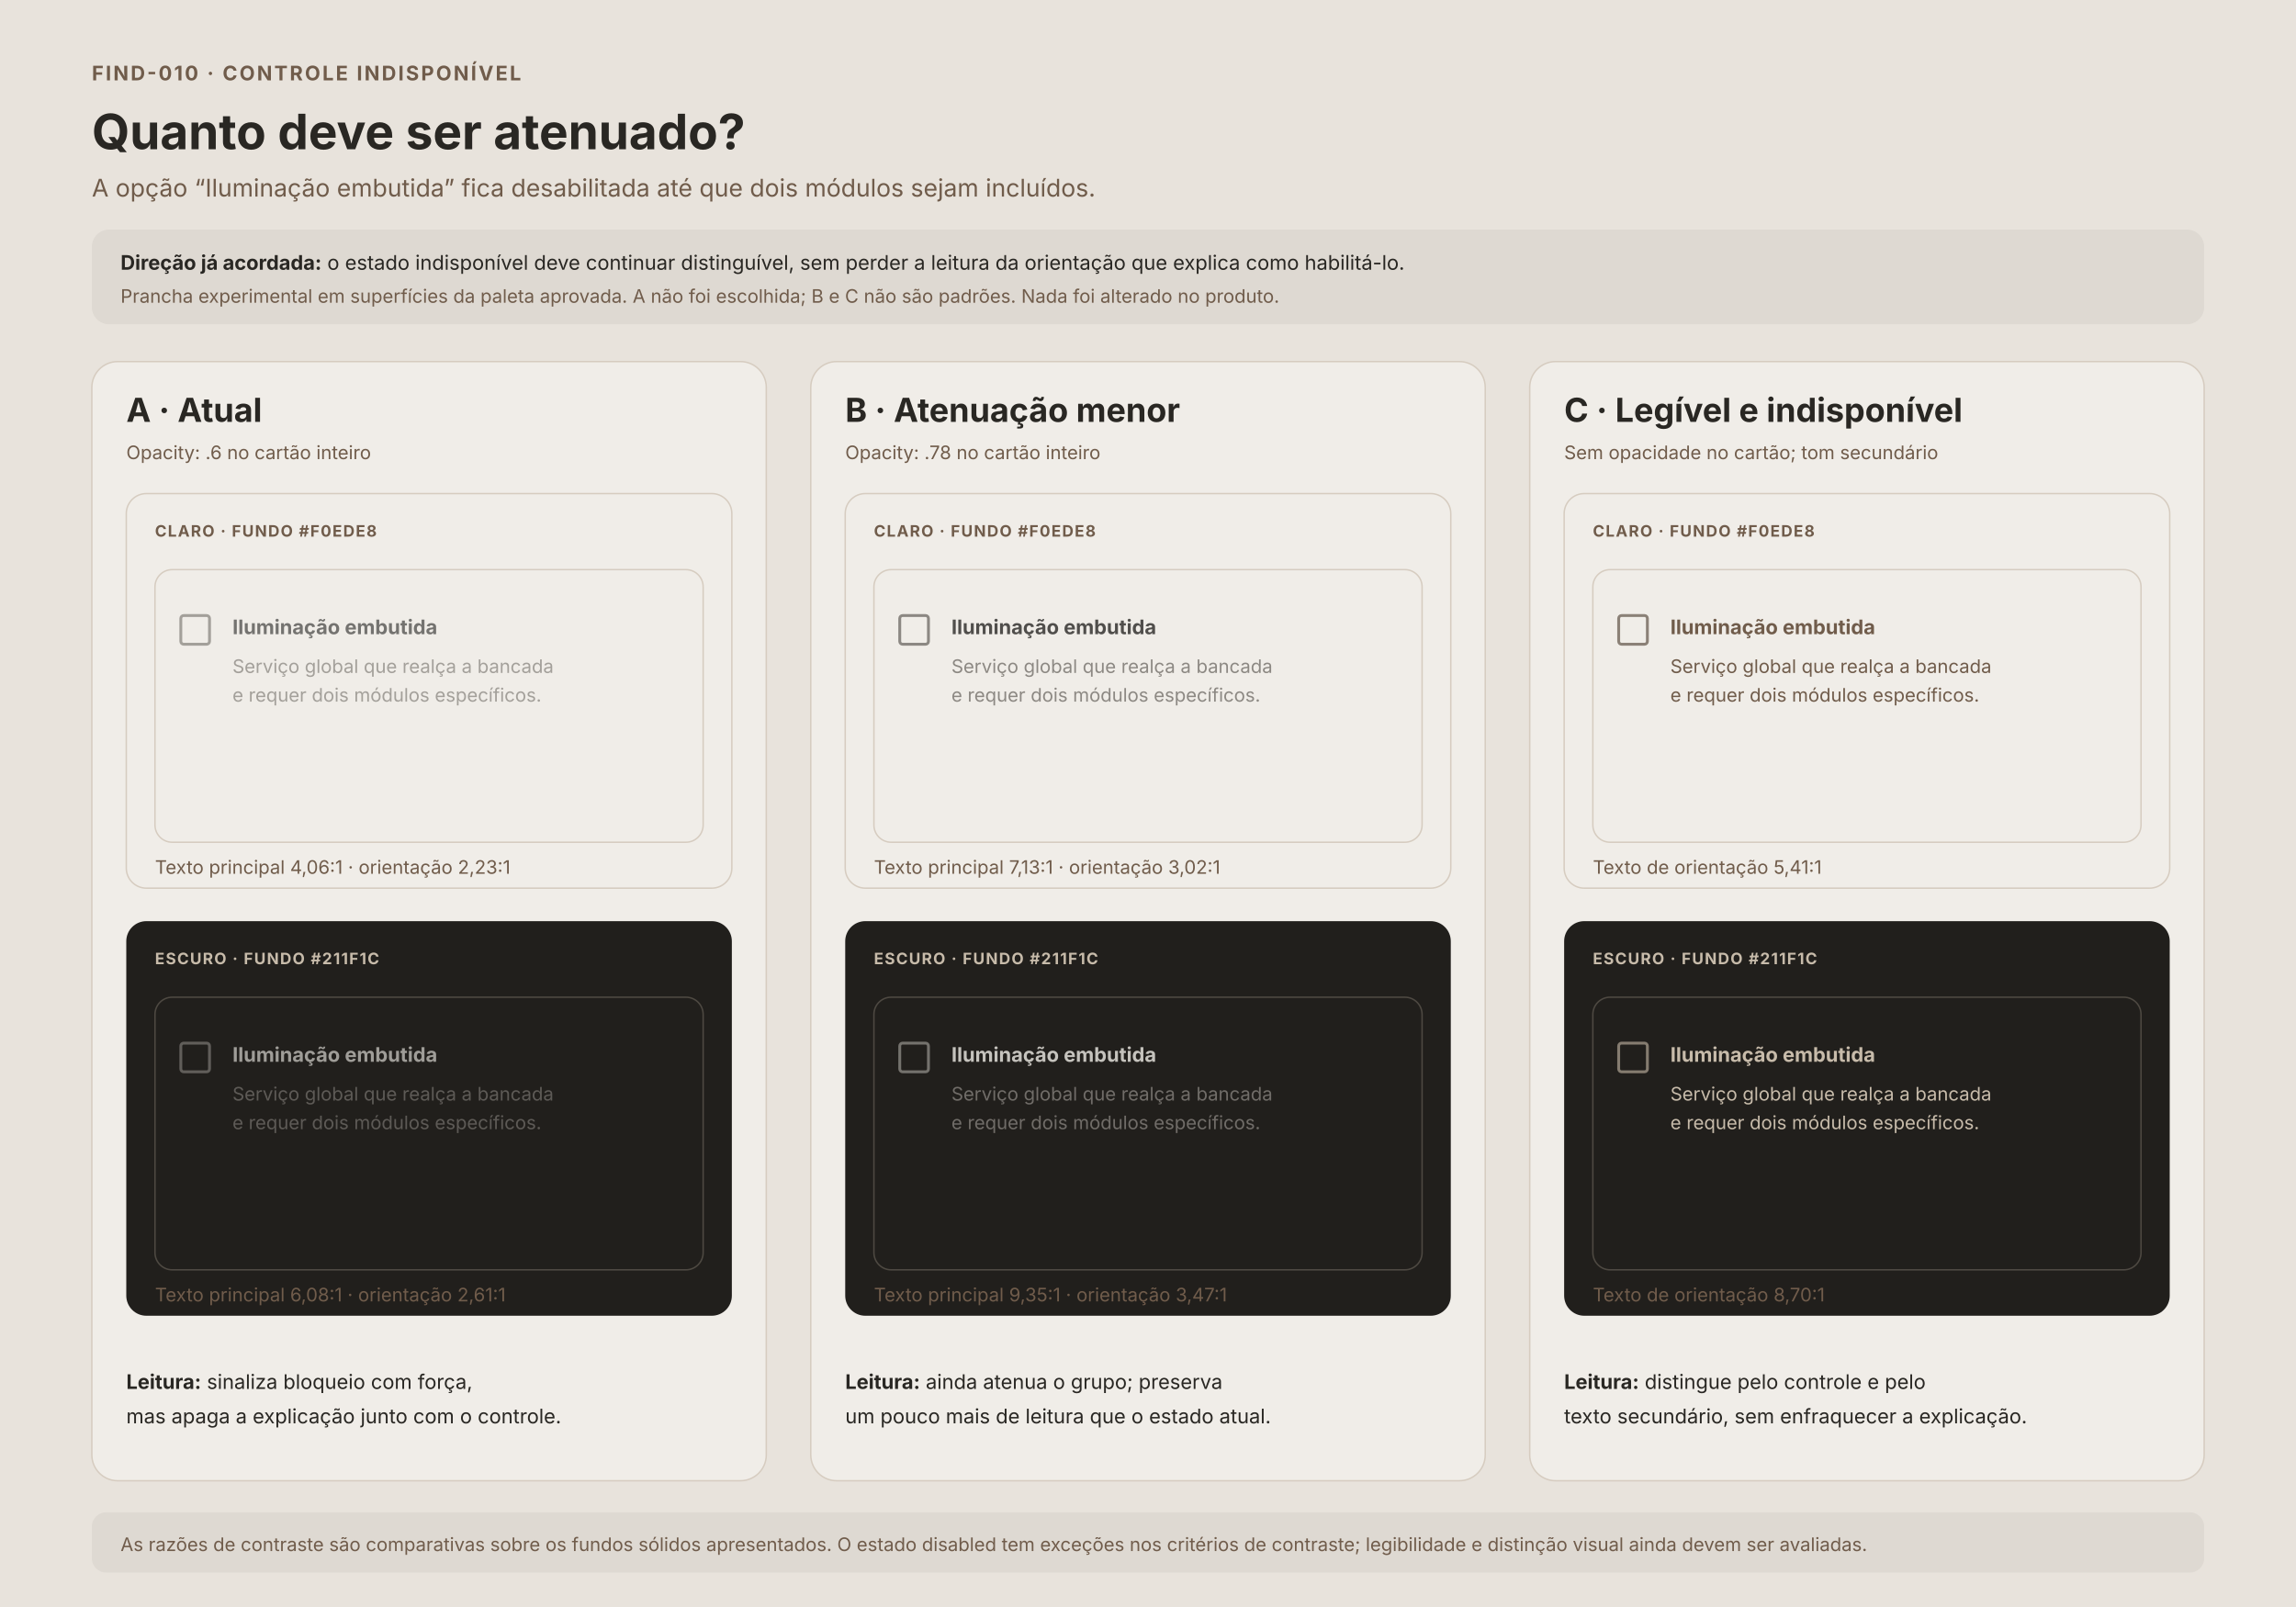
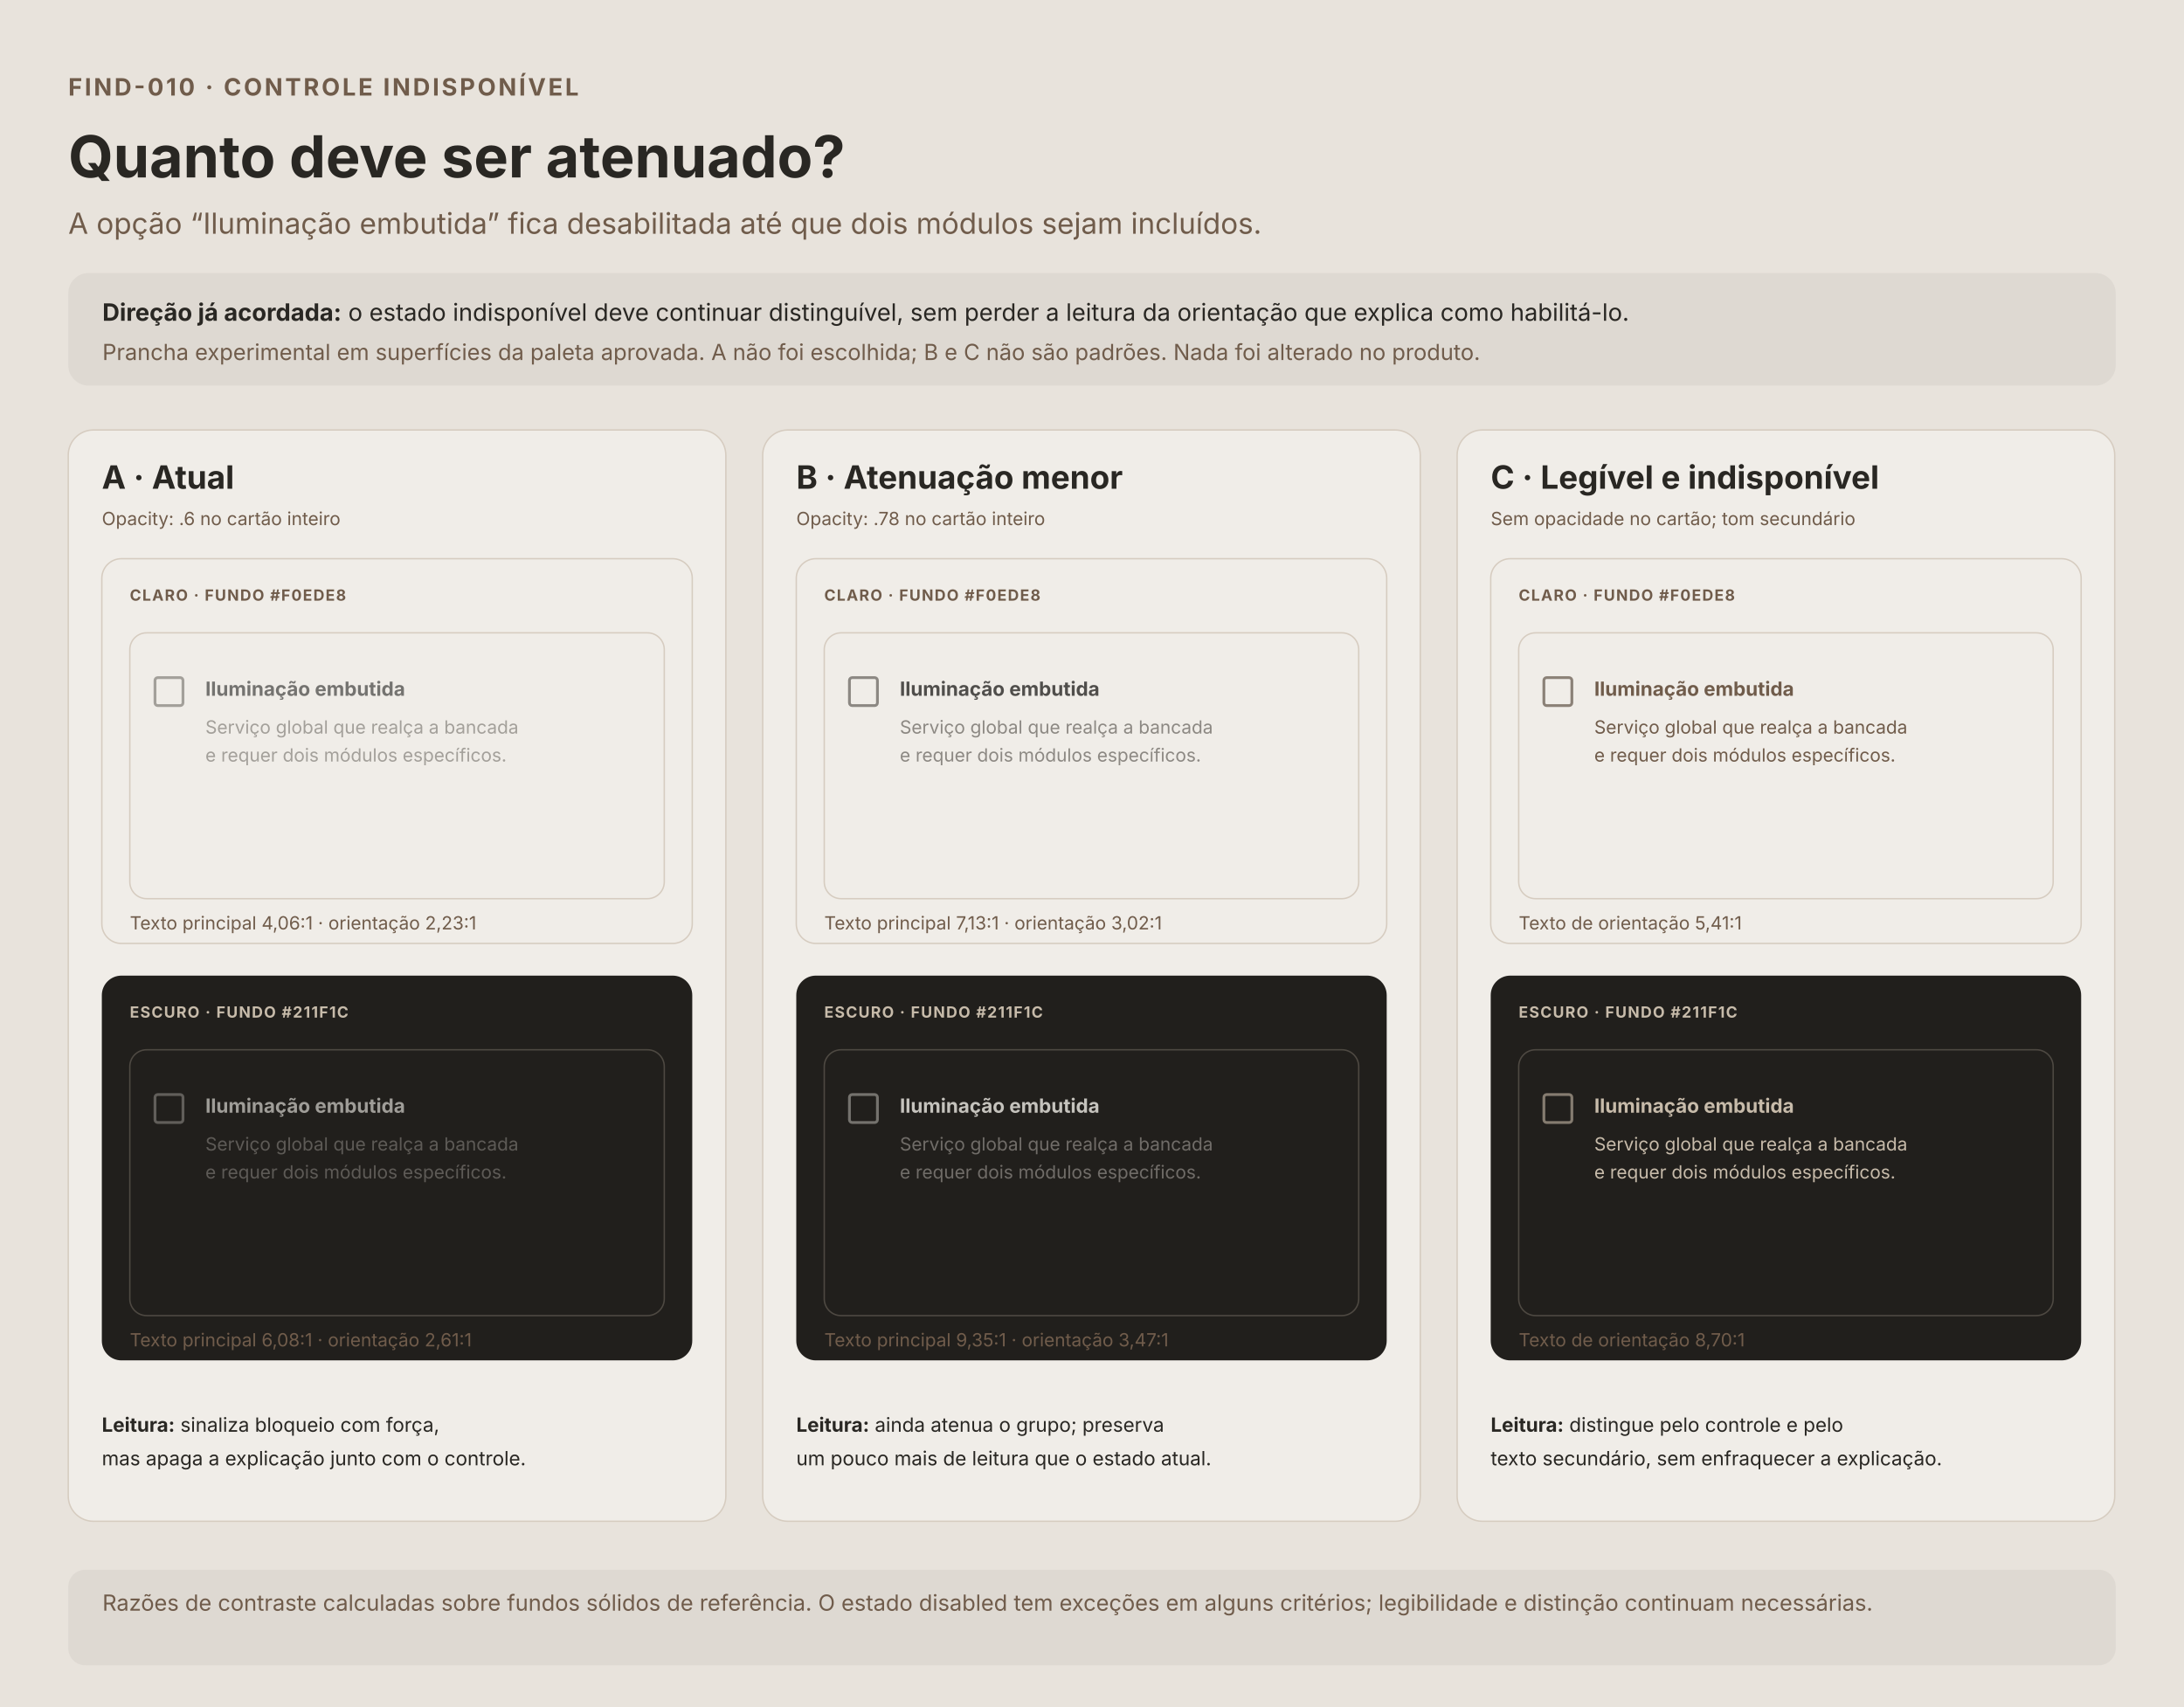
- <svg xmlns="http://www.w3.org/2000/svg" width="1600" height="1120" viewBox="0 0 1600 1120" role="img" aria-labelledby="title desc">
+ <svg xmlns="http://www.w3.org/2000/svg" width="1280" height="1000" viewBox="0 0 1280 1000" role="img" aria-labelledby="title desc">
  <defs>
    <style>
text{font-family:Inter,Arial,sans-serif}.k{font-size:14px;font-weight:700;letter-spacing:1.4px;fill:#705C4B}.h{font-size:34px;font-weight:700;fill:#292723}.sub{font-size:17px;fill:#705C4B}.note{font-size:14px;fill:#292723}.cardH{font-size:23px;font-weight:700;fill:#292723}.small{font-size:13px;fill:#705C4B}.label{font-size:14px;font-weight:700}.body{font-size:13px}.tag{font-size:11px;font-weight:700;letter-spacing:.8px}
</style>
  </defs>
  <rect width="1600" height="1120" fill="#E8E3DC" />
-   <text x="64" y="56" class="k">FIND-010 · CONTROLE INDISPONÍVEL</text>
-   <text x="64" y="104" class="h">Quanto deve ser atenuado?</text>
-   <text x="64" y="137" class="sub">A opção “Iluminação embutida” fica desabilitada até que dois módulos sejam incluídos.</text>
-   <rect x="64" y="160" width="1472" height="66" rx="12" fill="#DED9D2" />
-   <text x="84" y="188" class="note">
+   <text x="40" y="56" class="k">FIND-010 · CONTROLE INDISPONÍVEL</text>
+   <text x="40" y="104" class="h">Quanto deve ser atenuado?</text>
+   <text x="40" y="137" class="sub">A opção “Iluminação embutida” fica desabilitada até que dois módulos sejam incluídos.</text>
+   <rect x="40" y="160" width="1200" height="66" rx="12" fill="#DED9D2" />
+   <text x="60" y="188" class="note">
    <tspan font-weight="700">Direção já acordada:</tspan> o estado indisponível deve continuar distinguível, sem perder a leitura da orientação que explica como habilitá-lo.</text>
-   <text x="84" y="211" class="small">Prancha experimental em superfícies da paleta aprovada. A não foi escolhida; B e C não são padrões. Nada foi alterado no produto.</text>
-   <g transform="translate(64 252)">
+   <text x="60" y="211" class="small">Prancha experimental em superfícies da paleta aprovada. A não foi escolhida; B e C não são padrões. Nada foi alterado no produto.</text>
+   <g transform="translate(40 252) scale(.82)">
    <rect width="470" height="780" rx="18" fill="#F0EDE8" stroke="#D6CCC0" />
    <text x="24" y="42" class="cardH">A · Atual</text>
    <text x="24" y="68" class="small">Opacity: .6 no cartão inteiro</text>
    <rect x="24" y="92" width="422" height="275" rx="14" fill="#F0EDE8" stroke="#D6CCC0" />
    <text x="44" y="122" class="tag" fill="#705C4B">CLARO · FUNDO #F0EDE8</text>
    <rect x="44" y="145" width="382" height="190" rx="12" fill="#F0EDE8" stroke="#D6CCC0" />
    <g opacity=".6">
      <rect x="62" y="177" width="20" height="20" rx="2" fill="none" stroke="#706C66" stroke-width="2" />
      <text x="98" y="190" class="label" fill="#22211F">Iluminação embutida</text>
      <text x="98" y="217" class="body" fill="#706C66">Serviço global que realça a bancada</text>
      <text x="98" y="237" class="body" fill="#706C66">e requer dois módulos específicos.</text>
    </g>
    <text x="44" y="357" class="small">Texto principal 4,06:1 · orientação 2,23:1</text>
    <rect x="24" y="390" width="422" height="275" rx="14" fill="#211F1C" />
    <text x="44" y="420" class="tag" fill="#C7BBAA">ESCURO · FUNDO #211F1C</text>
    <rect x="44" y="443" width="382" height="190" rx="12" fill="#211F1C" stroke="#4E4942" />
    <g opacity=".6">
      <rect x="62" y="475" width="20" height="20" rx="2" fill="none" stroke="#8C8984" stroke-width="2" />
      <text x="98" y="488" class="label" fill="#F4F1EB">Iluminação embutida</text>
      <text x="98" y="515" class="body" fill="#86827D">Serviço global que realça a bancada</text>
      <text x="98" y="535" class="body" fill="#86827D">e requer dois módulos específicos.</text>
    </g>
    <text x="44" y="655" class="small" fill="#C7BBAA">Texto principal 6,08:1 · orientação 2,61:1</text>
    <text x="24" y="716" class="note">
      <tspan font-weight="700">Leitura:</tspan> sinaliza bloqueio com força,</text>
    <text x="24" y="740" class="note">mas apaga a explicação junto com o controle.</text>
  </g>
-   <g transform="translate(565 252)">
+   <g transform="translate(447 252) scale(.82)">
    <rect width="470" height="780" rx="18" fill="#F0EDE8" stroke="#D6CCC0" />
    <text x="24" y="42" class="cardH">B · Atenuação menor</text>
    <text x="24" y="68" class="small">Opacity: .78 no cartão inteiro</text>
    <rect x="24" y="92" width="422" height="275" rx="14" fill="#F0EDE8" stroke="#D6CCC0" />
    <text x="44" y="122" class="tag" fill="#705C4B">CLARO · FUNDO #F0EDE8</text>
    <rect x="44" y="145" width="382" height="190" rx="12" fill="#F0EDE8" stroke="#D6CCC0" />
    <g opacity=".78">
      <rect x="62" y="177" width="20" height="20" rx="2" fill="none" stroke="#706C66" stroke-width="2" />
      <text x="98" y="190" class="label" fill="#22211F">Iluminação embutida</text>
      <text x="98" y="217" class="body" fill="#706C66">Serviço global que realça a bancada</text>
      <text x="98" y="237" class="body" fill="#706C66">e requer dois módulos específicos.</text>
    </g>
    <text x="44" y="357" class="small">Texto principal 7,13:1 · orientação 3,02:1</text>
    <rect x="24" y="390" width="422" height="275" rx="14" fill="#211F1C" />
    <text x="44" y="420" class="tag" fill="#C7BBAA">ESCURO · FUNDO #211F1C</text>
    <rect x="44" y="443" width="382" height="190" rx="12" fill="#211F1C" stroke="#4E4942" />
    <g opacity=".78">
      <rect x="62" y="475" width="20" height="20" rx="2" fill="none" stroke="#8C8984" stroke-width="2" />
      <text x="98" y="488" class="label" fill="#F4F1EB">Iluminação embutida</text>
      <text x="98" y="515" class="body" fill="#86827D">Serviço global que realça a bancada</text>
      <text x="98" y="535" class="body" fill="#86827D">e requer dois módulos específicos.</text>
    </g>
    <text x="44" y="655" class="small" fill="#C7BBAA">Texto principal 9,35:1 · orientação 3,47:1</text>
    <text x="24" y="716" class="note">
      <tspan font-weight="700">Leitura:</tspan> ainda atenua o grupo; preserva</text>
    <text x="24" y="740" class="note">um pouco mais de leitura que o estado atual.</text>
  </g>
-   <g transform="translate(1066 252)">
+   <g transform="translate(854 252) scale(.82)">
    <rect width="470" height="780" rx="18" fill="#F0EDE8" stroke="#D6CCC0" />
    <text x="24" y="42" class="cardH">C · Legível e indisponível</text>
    <text x="24" y="68" class="small">Sem opacidade no cartão; tom secundário</text>
    <rect x="24" y="92" width="422" height="275" rx="14" fill="#F0EDE8" stroke="#D6CCC0" />
    <text x="44" y="122" class="tag" fill="#705C4B">CLARO · FUNDO #F0EDE8</text>
    <rect x="44" y="145" width="382" height="190" rx="12" fill="#F0EDE8" stroke="#D6CCC0" />
    <rect x="62" y="177" width="20" height="20" rx="2" fill="none" stroke="#8B8177" stroke-width="2" />
    <text x="98" y="190" class="label" fill="#705C4B">Iluminação embutida</text>
    <text x="98" y="217" class="body" fill="#705C4B">Serviço global que realça a bancada</text>
    <text x="98" y="237" class="body" fill="#705C4B">e requer dois módulos específicos.</text>
    <text x="44" y="357" class="small">Texto de orientação 5,41:1</text>
    <rect x="24" y="390" width="422" height="275" rx="14" fill="#211F1C" />
    <text x="44" y="420" class="tag" fill="#C7BBAA">ESCURO · FUNDO #211F1C</text>
    <rect x="44" y="443" width="382" height="190" rx="12" fill="#211F1C" stroke="#4E4942" />
    <rect x="62" y="475" width="20" height="20" rx="2" fill="none" stroke="#857C70" stroke-width="2" />
    <text x="98" y="488" class="label" fill="#C7BBAA">Iluminação embutida</text>
    <text x="98" y="515" class="body" fill="#C7BBAA">Serviço global que realça a bancada</text>
    <text x="98" y="535" class="body" fill="#C7BBAA">e requer dois módulos específicos.</text>
    <text x="44" y="655" class="small" fill="#C7BBAA">Texto de orientação 8,70:1</text>
    <text x="24" y="716" class="note">
      <tspan font-weight="700">Leitura:</tspan> distingue pelo controle e pelo</text>
    <text x="24" y="740" class="note">texto secundário, sem enfraquecer a explicação.</text>
  </g>
-   <rect x="64" y="1054" width="1472" height="42" rx="10" fill="#DED9D2" />
-   <text x="84" y="1081" class="small">As razões de contraste são comparativas sobre os fundos sólidos apresentados. O estado disabled tem exceções nos critérios de contraste; legibilidade e distinção visual ainda devem ser avaliadas.</text>
+   <rect x="40" y="920" width="1200" height="56" rx="10" fill="#DED9D2" />
+   <text x="60" y="944" class="small">Razões de contraste calculadas sobre fundos sólidos de referência. O estado disabled tem exceções em alguns critérios; legibilidade e distinção continuam necessárias.</text>
</svg>
